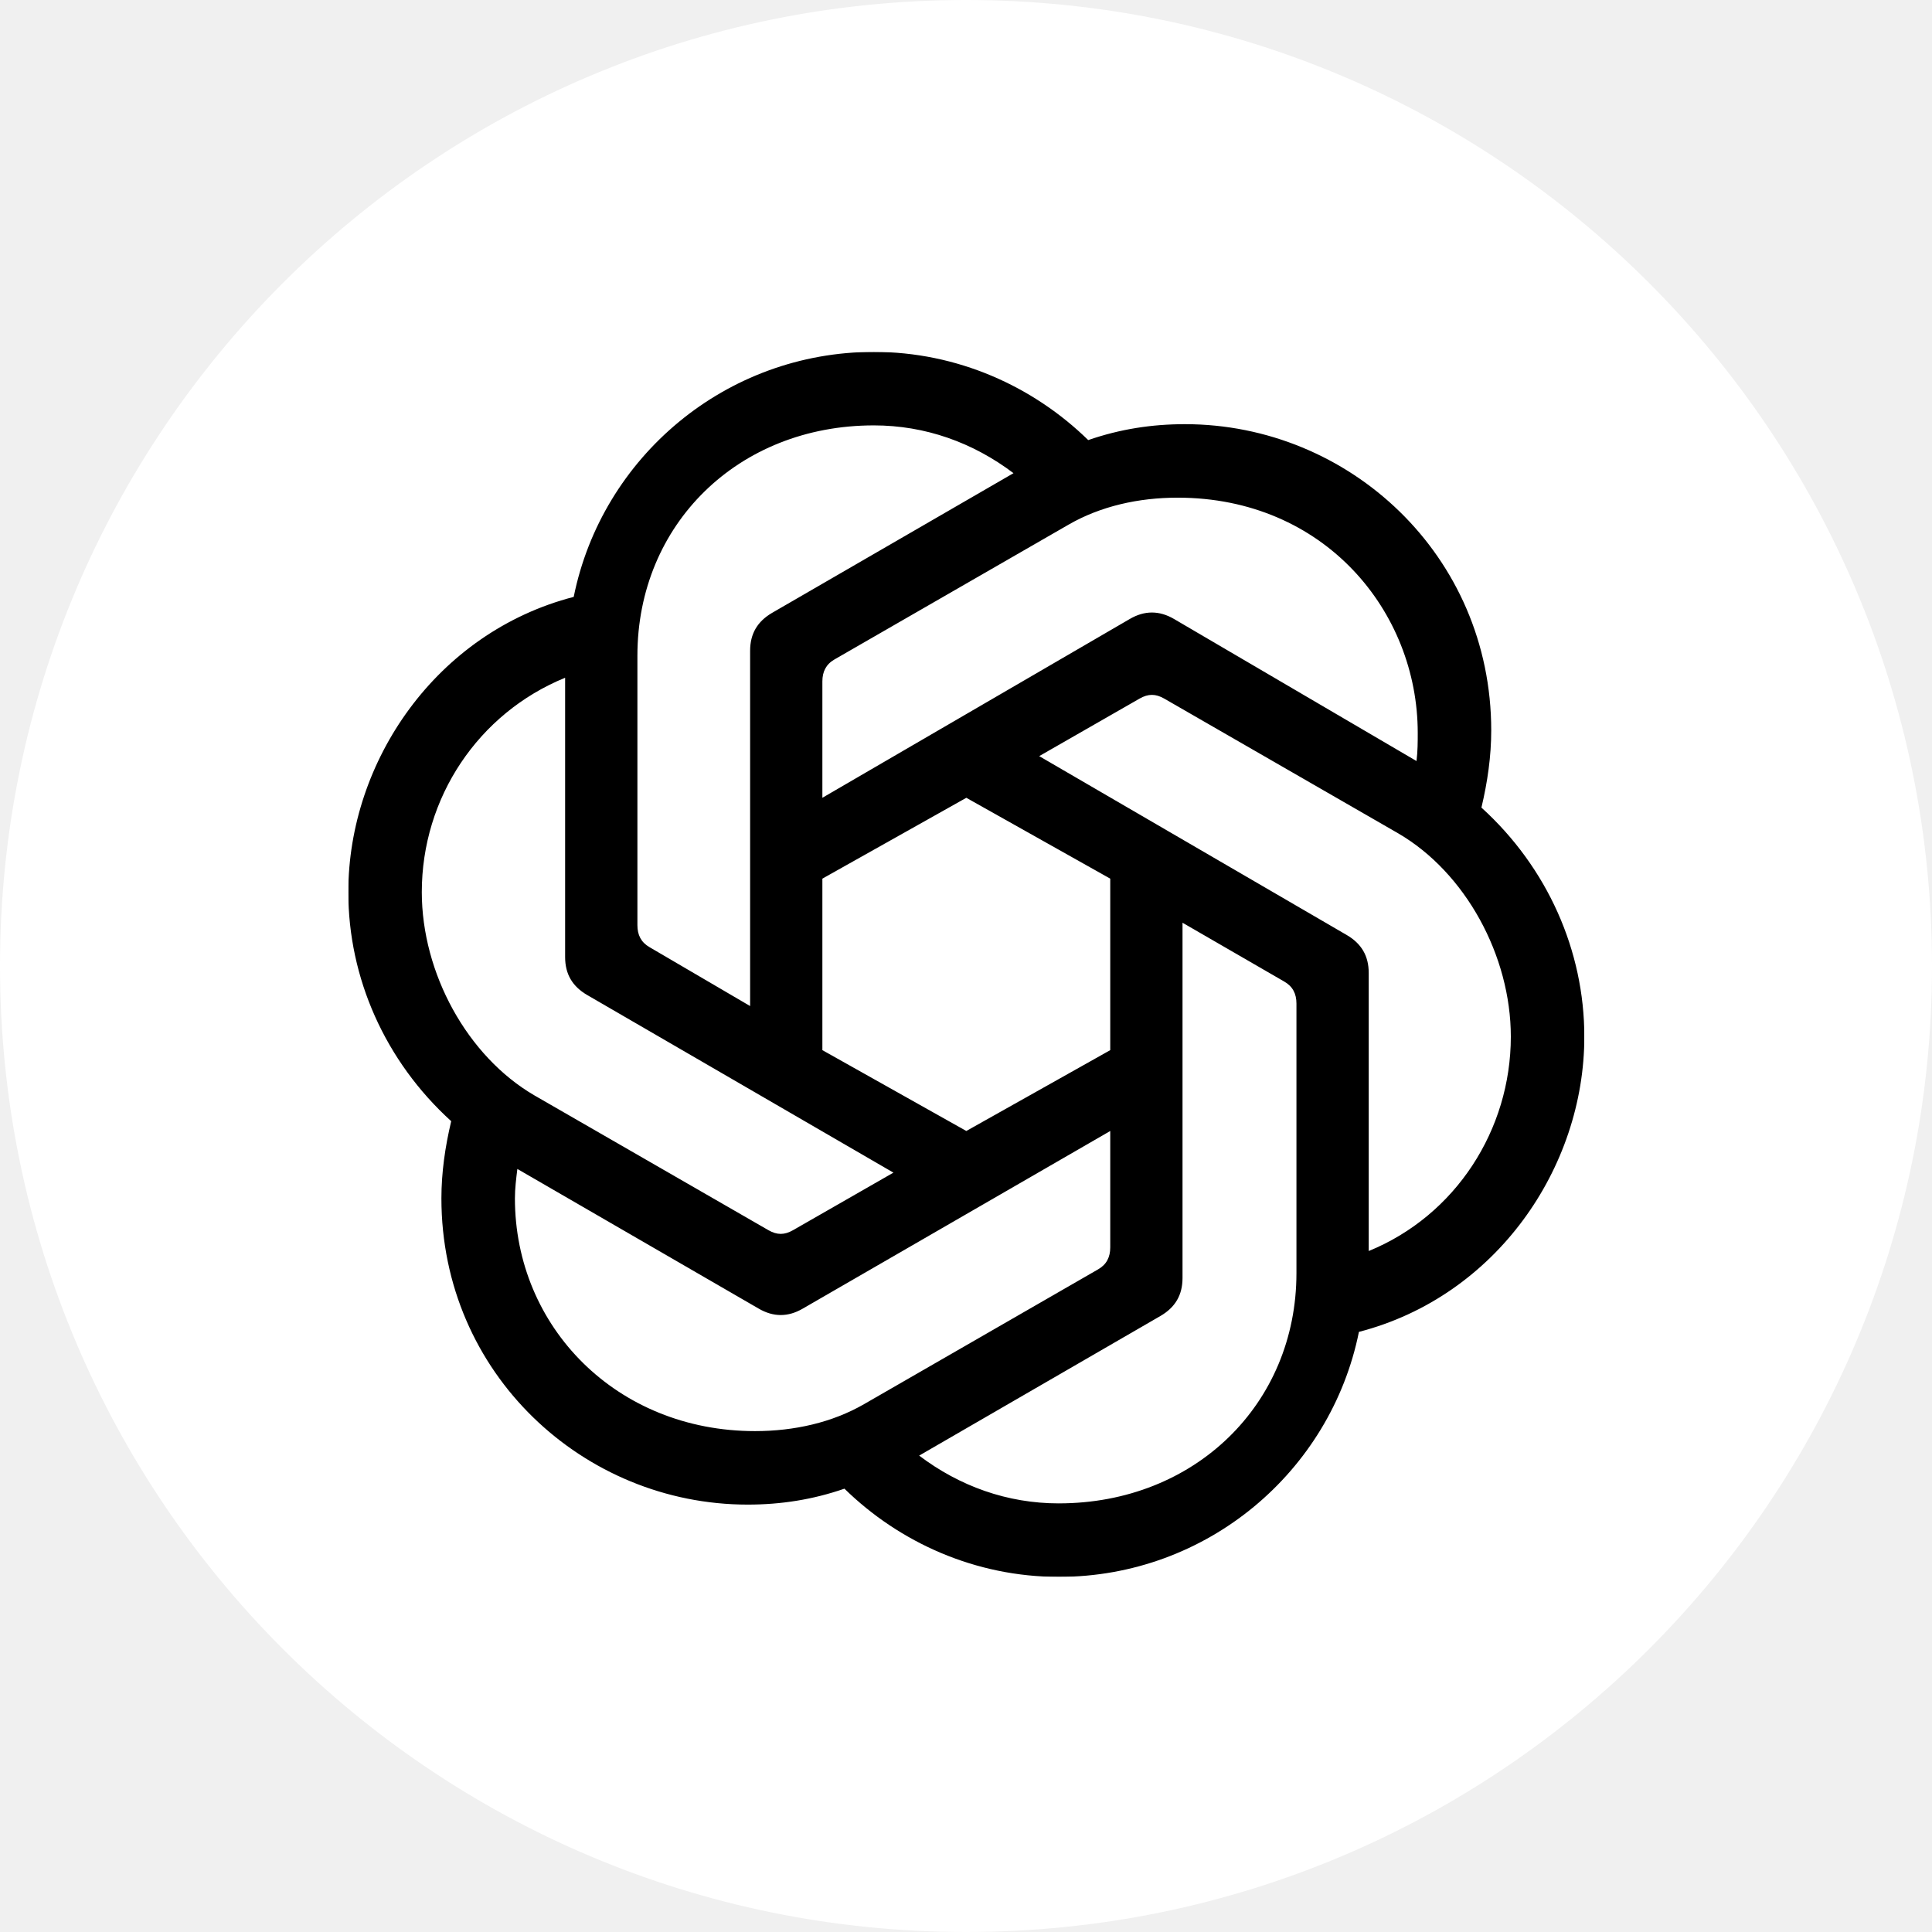
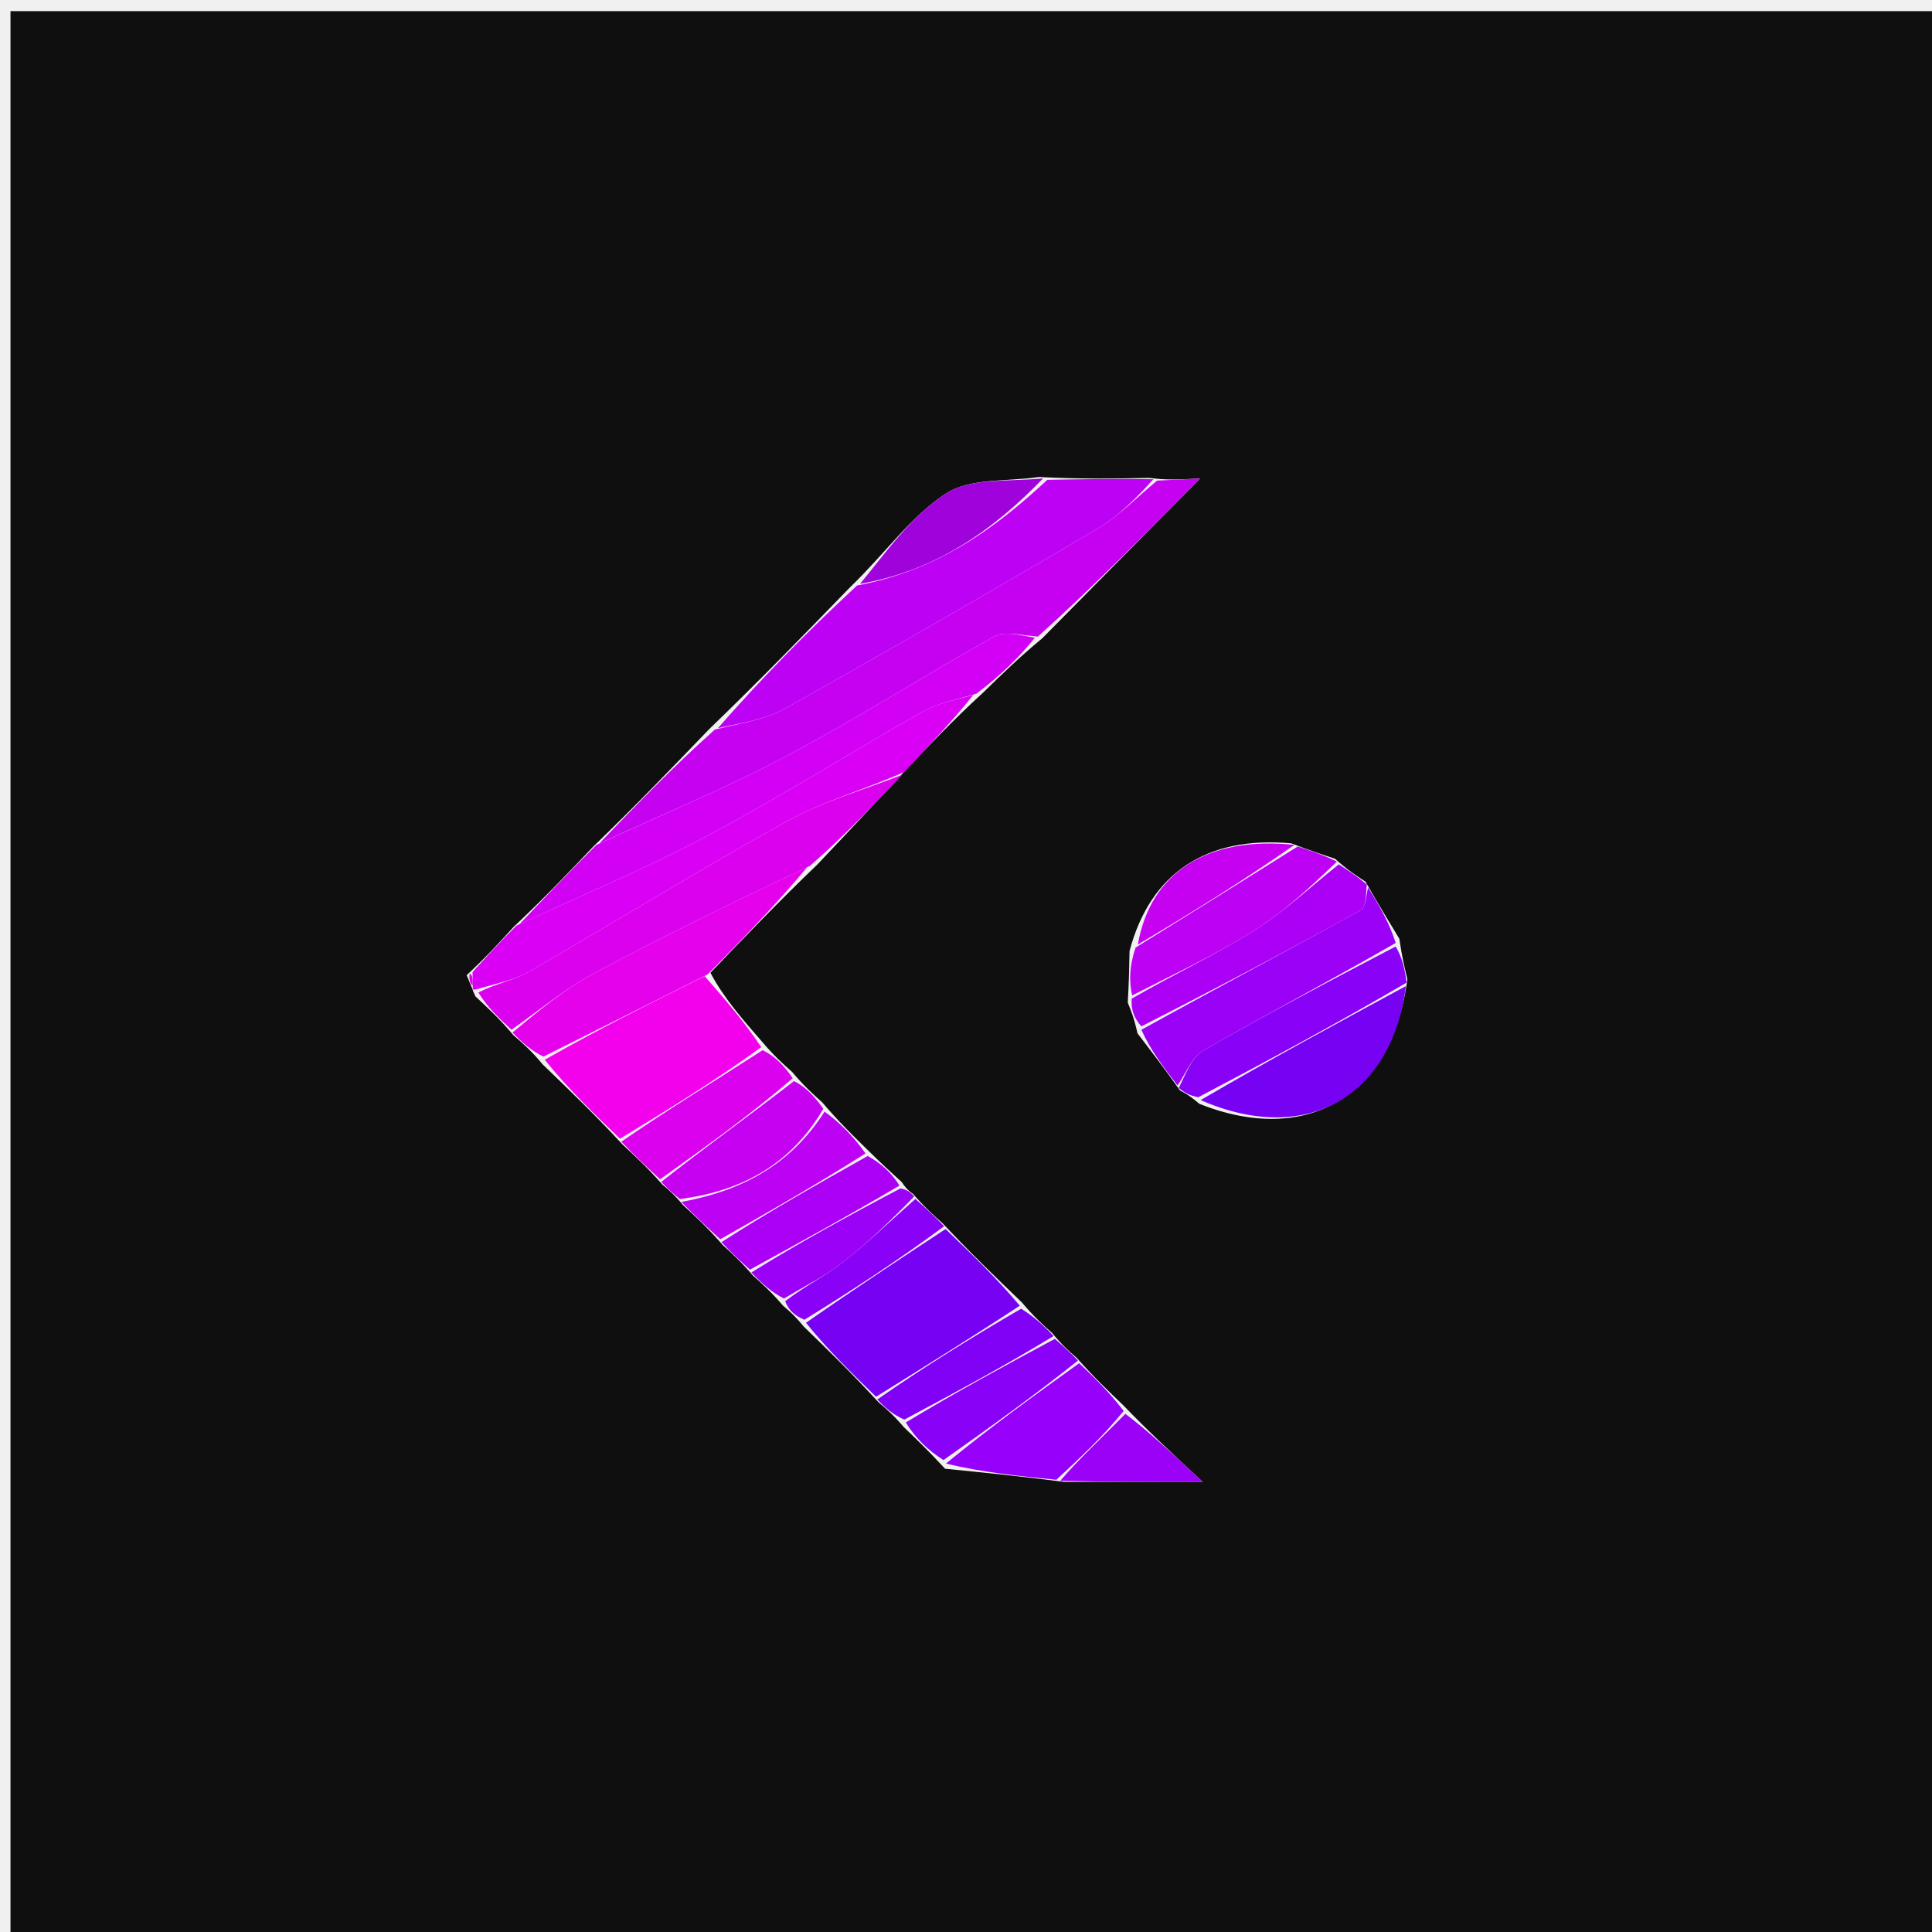
- <svg xmlns="http://www.w3.org/2000/svg" width="127" height="127" viewBox="0 0 127 127" fill="none">
-   <g clip-path="url(#clip0_2048_18)">
-     <circle cx="63.5" cy="63.5" r="63.5" fill="white" />
-     <mask id="mask0_2048_18" style="mask-type:luminance" maskUnits="userSpaceOnUse" x="3" y="3" width="121" height="121">
-       <path d="M123.934 3.017H3.102V123.849H123.934V3.017Z" fill="white" />
-     </mask>
-     <g mask="url(#mask0_2048_18)">
-       <mask id="mask1_2048_18" style="mask-type:luminance" maskUnits="userSpaceOnUse" x="22" y="23" width="83" height="81">
-         <path d="M104.146 23.132H22.896V103.656H104.146V23.132Z" fill="white" />
-       </mask>
-       <g mask="url(#mask1_2048_18)">
-         <path d="M54.059 52.442V44.792C54.059 44.148 54.301 43.665 54.864 43.343L70.245 34.486C72.339 33.278 74.835 32.714 77.411 32.714C87.074 32.714 93.195 40.203 93.195 48.175C93.195 48.738 93.195 49.383 93.114 50.027L77.17 40.686C76.204 40.123 75.237 40.123 74.271 40.686L54.059 52.442ZM89.973 82.237V63.957C89.973 62.83 89.49 62.024 88.524 61.461L68.312 49.704L74.915 45.919C75.479 45.598 75.962 45.598 76.525 45.919L91.906 54.777C96.335 57.354 99.314 62.83 99.314 68.144C99.314 74.263 95.691 79.9 89.973 82.236V82.237ZM49.308 66.132L42.705 62.267C42.142 61.945 41.9 61.462 41.9 60.817V43.102C41.9 34.486 48.503 27.963 57.442 27.963C60.824 27.963 63.964 29.091 66.622 31.104L50.758 40.284C49.793 40.847 49.309 41.653 49.309 42.781V66.132L49.308 66.132ZM63.521 74.345L54.059 69.031V57.758L63.521 52.443L72.982 57.758V69.031L63.521 74.345ZM69.601 98.825C66.218 98.825 63.079 97.697 60.421 95.684L76.284 86.504C77.25 85.941 77.733 85.135 77.733 84.008V60.656L84.417 64.521C84.98 64.842 85.222 65.326 85.222 65.97V83.685C85.222 92.301 78.538 98.824 69.601 98.824V98.825ZM50.516 80.868L35.136 72.01C30.706 69.433 27.727 63.958 27.727 58.644C27.727 52.443 31.432 46.887 37.148 44.552V62.911C37.148 64.039 37.632 64.844 38.598 65.407L58.729 77.083L52.127 80.868C51.563 81.19 51.08 81.19 50.516 80.868ZM49.631 94.074C40.532 94.074 33.848 87.229 33.848 78.774C33.848 78.13 33.929 77.486 34.009 76.841L49.872 86.021C50.838 86.585 51.805 86.585 52.771 86.021L72.982 74.346V81.996C72.982 82.64 72.741 83.123 72.177 83.445L56.797 92.303C54.703 93.51 52.206 94.074 49.63 94.074H49.631ZM69.601 103.656C79.344 103.656 87.477 96.731 89.329 87.551C98.348 85.216 104.146 76.76 104.146 68.145C104.146 62.508 101.73 57.032 97.382 53.087C97.785 51.395 98.026 49.704 98.026 48.014C98.026 36.499 88.685 27.883 77.895 27.883C75.721 27.883 73.627 28.204 71.534 28.929C67.909 25.386 62.917 23.132 57.442 23.132C47.698 23.132 39.566 30.056 37.713 39.236C28.694 41.572 22.896 50.027 22.896 58.643C22.896 64.28 25.312 69.755 29.66 73.701C29.258 75.392 29.016 77.083 29.016 78.773C29.016 90.288 38.357 98.905 49.147 98.905C51.321 98.905 53.415 98.583 55.509 97.858C59.132 101.401 64.125 103.656 69.601 103.656Z" fill="black" />
-       </g>
-     </g>
-   </g>
-   <defs>
-     <clipPath id="clip0_2048_18">
-       <rect width="127" height="127" fill="white" />
-     </clipPath>
-   </defs>
+ <svg xmlns="http://www.w3.org/2000/svg" version="1.1" id="Layer_1" x="0px" y="0px" width="100%" viewBox="0 0 192 192" enable-background="new 0 0 192 192" xml:space="preserve">
+   <path fill="#0F0F0F" opacity="1" stroke="none" d=" M134,193   C89.362,193 45.224,193 1.043,193   C1.043,129.07 1.043,65.141 1.043,1.106   C64.888,1.106 128.776,1.106 192.832,1.106   C192.832,65 192.832,129 192.832,193   C173.475,193 153.987,193 134,193  M77.82,129.758   C78.394,130.245 78.967,130.731 79.865,131.819   C82.264,134.149 84.662,136.479 87.302,139.35   C88.045,139.981 88.788,140.612 89.815,141.819   C91.017,142.971 92.22,144.123 93.923,145.962   C97.608,146.327 101.293,146.692 105.756,147.268   C109.898,147.268 114.04,147.268 119.522,147.268   C116.244,144.214 114.091,142.208 111.597,139.623   C110.147,138.24 108.698,136.857 107.006,134.945   C106.28,134.315 105.554,133.684 104.578,132.492   C103.664,131.675 102.75,130.857 101.565,129.446   C99.033,127.011 96.501,124.575 93.691,121.588   C92.784,120.775 91.877,119.962 90.73,118.648   C90.43,118.442 90.13,118.236 89.615,117.478   C88.605,116.559 87.596,115.639 86.147,114.206   C84.755,112.847 83.363,111.488 81.719,109.56   C80.808,108.744 79.897,107.927 78.73,106.54   C77.81,105.722 76.89,104.904 75.694,103.478   C73.805,101.32 71.915,99.163 70.601,96.672   C73.951,93.175 77.3,89.677 81.219,85.922   C84.036,82.945 86.853,79.969 90.084,76.441   C92.428,73.975 94.772,71.509 97.729,68.802   C99.481,67.086 101.233,65.371 103.582,63.429   C108.509,58.441 113.436,53.452 119.265,47.549   C116.867,47.669 115.934,47.716 114.241,47.495   C110.856,47.558 107.47,47.622 103.236,47.404   C100.113,47.88 96.421,47.477 94.003,49.043   C90.538,51.286 88.004,54.967 84.486,58.355   C80.014,62.966 75.542,67.577 70.476,72.464   C66.834,76.252 63.193,80.041 58.978,84.114   C56.523,86.696 54.067,89.277 51.045,92.111   C49.684,93.608 48.324,95.105 46.381,96.911   C46.579,97.395 46.777,97.88 46.981,98.37   C46.981,98.37 46.951,98.389 47.252,99.027   C48.445,100.13 49.638,101.233 51.034,102.887   C51.914,103.645 52.794,104.403 53.938,105.788   C56.497,108.248 59.056,110.707 61.882,113.751   C63.121,114.9 64.36,116.049 65.828,117.724   C66.408,118.204 66.989,118.683 67.858,119.735   C69.098,120.876 70.338,122.017 71.819,123.725   C72.721,124.542 73.623,125.36 74.807,126.741   C75.734,127.572 76.662,128.403 77.82,129.758  M128.309,83.807   C119.959,83.061 114.322,86.708 112.254,94.504   C112.226,96.002 112.199,97.501 112.076,99.64   C112.399,100.427 112.723,101.214 113.039,102.688   C114.365,104.416 115.692,106.144 117.272,108.372   C117.757,108.626 118.242,108.88 119.192,109.7   C129.798,113.908 138.319,109.048 139.864,97.306   C139.593,96.202 139.322,95.098 139.066,93.295   C138.033,91.596 137,89.898 135.696,87.614   C134.813,87.043 133.931,86.472 132.677,85.347   C131.442,84.938 130.206,84.529 128.309,83.807  z" />
+   <path fill="#C601F2" opacity="1" stroke="none" d=" M115.002,47.762   C115.934,47.716 116.867,47.669 119.265,47.549   C113.436,53.452 108.509,58.441 103.148,63.264   C101.392,63.126 99.809,62.687 98.789,63.256   C91.867,67.115 85.183,71.41 78.186,75.12   C72.136,78.328 65.775,80.949 59.551,83.829   C63.193,80.041 66.834,76.252 71.049,72.497   C73.765,71.842 76.097,71.488 78.021,70.409   C88.429,64.57 98.772,58.61 109.05,52.546   C111.22,51.266 113.027,49.373 115.002,47.762  z" />
+   <path fill="#BD01F5" opacity="1" stroke="none" d=" M114.621,47.628   C113.027,49.373 111.22,51.266 109.05,52.546   C98.772,58.61 88.429,64.57 78.021,70.409   C76.097,71.488 73.765,71.842 71.346,72.359   C75.542,67.577 80.014,62.966 85.175,58.185   C93.139,56.691 98.827,52.566 104.085,47.685   C107.47,47.622 110.856,47.558 114.621,47.628  z" />
+   <path fill="#F300EC" opacity="1" stroke="none" d=" M61.614,113.167   C59.056,110.707 56.497,108.248 54.137,105.318   C59.567,102.234 64.796,99.62 70.026,97.006   C71.915,99.163 73.805,101.32 75.653,104.063   C70.946,107.487 66.28,110.327 61.614,113.167  z" />
+   <path fill="#D300F6" opacity="1" stroke="none" d=" M59.265,83.972   C65.775,80.949 72.136,78.328 78.186,75.12   C85.183,71.41 91.867,67.115 98.789,63.256   C99.809,62.687 101.392,63.126 102.85,63.377   C101.233,65.371 99.481,67.086 97.041,68.932   C94.804,69.596 93.126,69.904 91.725,70.7   C84.54,74.78 77.539,79.2 70.251,83.083   C64.198,86.309 57.837,88.955 51.612,91.859   C54.067,89.277 56.523,86.696 59.265,83.972  z" />
+   <path fill="#DB01EE" opacity="1" stroke="none" d=" M50.831,102.335   C49.638,101.233 48.445,100.13 47.541,98.629   C49.392,97.702 51.092,97.414 52.493,96.606   C61.11,91.636 69.572,86.391 78.274,81.577   C81.83,79.611 85.857,78.495 89.669,76.992   C86.853,79.969 84.036,82.945 80.518,86.031   C72.82,89.683 65.762,93.113 58.855,96.823   C56.013,98.349 53.496,100.48 50.831,102.335  z" />
+   <path fill="#D900F5" opacity="1" stroke="none" d=" M89.877,76.717   C85.857,78.495 81.83,79.611 78.274,81.577   C69.572,86.391 61.11,91.636 52.493,96.606   C51.092,97.414 49.392,97.702 47.391,98.31   C46.951,98.389 46.981,98.37 46.983,97.925   C46.977,97.188 46.97,96.895 46.963,96.603   C48.324,95.105 49.684,93.608 51.328,91.985   C57.837,88.955 64.198,86.309 70.251,83.083   C77.539,79.2 84.54,74.78 91.725,70.7   C93.126,69.904 94.804,69.596 96.735,69.053   C94.772,71.509 92.428,73.975 89.877,76.717  z" />
+   <path fill="#7701F3" opacity="1" stroke="none" d=" M93.97,122.14   C96.501,124.575 99.033,127.011 101.345,129.759   C96.437,132.985 91.749,135.897 87.061,138.81   C84.662,136.479 82.264,134.149 80.099,131.459   C84.879,128.113 89.424,125.126 93.97,122.14  z" />
+   <path fill="#E601ED" opacity="1" stroke="none" d=" M50.933,102.611   C53.496,100.48 56.013,98.349 58.855,96.823   C65.762,93.113 72.82,89.683 80.234,86.16   C77.3,89.677 73.951,93.175 70.313,96.839   C64.796,99.62 59.567,102.234 54.005,105.005   C52.794,104.403 51.914,103.645 50.933,102.611  z" />
+   <path fill="#7701F3" opacity="1" stroke="none" d=" M139.718,97.992   C138.319,109.048 129.798,113.908 119.32,109.326   C126.204,105.299 132.961,101.646 139.718,97.992  z" />
+   <path fill="#9A01F6" opacity="1" stroke="none" d=" M135.967,88.2   C137,89.898 138.033,91.596 138.703,93.71   C132.069,97.527 125.75,100.846 119.57,104.405   C118.431,105.061 117.854,106.691 117.018,107.872   C115.692,106.144 114.365,104.416 113.429,102.339   C120.973,98.164 128.143,94.368 135.244,90.446   C135.746,90.169 135.738,88.97 135.967,88.2  z" />
+   <path fill="#AC00F6" opacity="1" stroke="none" d=" M135.831,87.907   C135.738,88.97 135.746,90.169 135.244,90.446   C128.143,94.368 120.973,98.164 113.433,101.996   C112.723,101.214 112.399,100.427 112.462,99.247   C116.797,96.746 120.875,94.844 124.652,92.465   C127.643,90.581 130.264,88.111 133.048,85.901   C133.931,86.472 134.813,87.043 135.831,87.907  z" />
+   <path fill="#8A01F7" opacity="1" stroke="none" d=" M117.145,108.122   C117.854,106.691 118.431,105.061 119.57,104.405   C125.75,100.846 132.069,97.527 138.695,94.06   C139.322,95.098 139.593,96.202 139.791,97.649   C132.961,101.646 126.204,105.299 119.087,109.043   C118.242,108.88 117.757,108.626 117.145,108.122  z" />
+   <path fill="#9700FB" opacity="1" stroke="none" d=" M107.248,135.474   C108.698,136.857 110.147,138.24 111.67,140.218   C109.487,142.894 107.233,144.975 104.978,147.057   C101.293,146.692 97.608,146.327 94.013,145.442   C98.485,141.772 102.866,138.623 107.248,135.474  z" />
+   <path fill="#BD01F5" opacity="1" stroke="none" d=" M132.863,85.624   C130.264,88.111 127.643,90.581 124.652,92.465   C120.875,94.844 116.797,96.746 112.51,98.926   C112.199,97.501 112.226,96.002 112.853,94.169   C118.625,90.596 123.798,87.358 128.971,84.12   C130.206,84.529 131.442,84.938 132.863,85.624  z" />
+   <path fill="#8A01F7" opacity="1" stroke="none" d=" M107.127,135.21   C102.866,138.623 98.485,141.772 93.763,145.098   C92.22,144.123 91.017,142.971 90.018,141.365   C95.09,138.292 99.959,135.673 104.828,133.054   C105.554,133.684 106.28,134.315 107.127,135.21  z" />
+   <path fill="#DB01EE" opacity="1" stroke="none" d=" M61.748,113.459   C66.28,110.327 70.946,107.487 75.79,104.366   C76.89,104.904 77.81,105.722 78.779,107.154   C74.419,110.911 70.009,114.054 65.599,117.198   C64.36,116.049 63.121,114.9 61.748,113.459  z" />
+   <path fill="#A002DC" opacity="1" stroke="none" d=" M103.66,47.545   C98.827,52.566 93.139,56.691 85.469,58.025   C88.004,54.967 90.538,51.286 94.003,49.043   C96.421,47.477 100.113,47.88 103.66,47.545  z" />
+   <path fill="#8001F6" opacity="1" stroke="none" d=" M104.703,132.773   C99.959,135.673 95.09,138.292 89.876,141.077   C88.788,140.612 88.045,139.981 87.182,139.08   C91.749,135.897 96.437,132.985 101.481,130.056   C102.75,130.857 103.664,131.675 104.703,132.773  z" />
+   <path fill="#C601F2" opacity="1" stroke="none" d=" M128.64,83.963   C123.798,87.358 118.625,90.596 113.078,93.868   C114.322,86.708 119.959,83.061 128.64,83.963  z" />
+   <path fill="#C601F2" opacity="1" stroke="none" d=" M65.714,117.461   C70.009,114.054 74.419,110.911 78.908,107.439   C79.897,107.927 80.808,108.744 81.82,110.191   C78.475,115.903 73.513,118.379 67.569,119.163   C66.989,118.683 66.408,118.204 65.714,117.461  z" />
+   <path fill="#BD01F5" opacity="1" stroke="none" d=" M67.714,119.449   C73.513,118.379 78.475,115.903 81.947,110.475   C83.363,111.488 84.755,112.847 86.015,114.623   C81.114,117.746 76.346,120.452 71.578,123.158   C70.338,122.017 69.098,120.876 67.714,119.449  z" />
+   <path fill="#AC00F6" opacity="1" stroke="none" d=" M71.698,123.441   C76.346,120.452 81.114,117.746 86.235,114.88   C87.596,115.639 88.605,116.559 89.389,117.823   C84.284,120.838 79.405,123.508 74.526,126.177   C73.623,125.36 72.721,124.542 71.698,123.441  z" />
+   <path fill="#8A01F7" opacity="1" stroke="none" d=" M93.83,121.864   C89.424,125.126 84.879,128.113 79.938,131.158   C78.967,130.731 78.394,130.245 78.027,129.312   C80.078,127.744 82.05,126.787 83.737,125.465   C86.253,123.494 88.569,121.267 90.97,119.149   C91.877,119.962 92.784,120.775 93.83,121.864  z" />
+   <path fill="#9A01F6" opacity="1" stroke="none" d=" M105.367,147.162   C107.233,144.975 109.487,142.894 111.84,140.507   C114.091,142.208 116.244,144.214 119.522,147.268   C114.04,147.268 109.898,147.268 105.367,147.162  z" />
+   <path fill="#9A01F6" opacity="1" stroke="none" d=" M90.85,118.898   C88.569,121.267 86.253,123.494 83.737,125.465   C82.05,126.787 80.078,127.744 77.911,129.049   C76.662,128.403 75.734,127.572 74.667,126.459   C79.405,123.508 84.284,120.838 89.496,118.099   C90.13,118.236 90.43,118.442 90.85,118.898  z" />
+   <path fill="#DB01EE" opacity="1" stroke="none" d=" M46.672,96.757   C46.97,96.895 46.977,97.188 46.98,97.922   C46.777,97.88 46.579,97.395 46.672,96.757  z" />
</svg>
